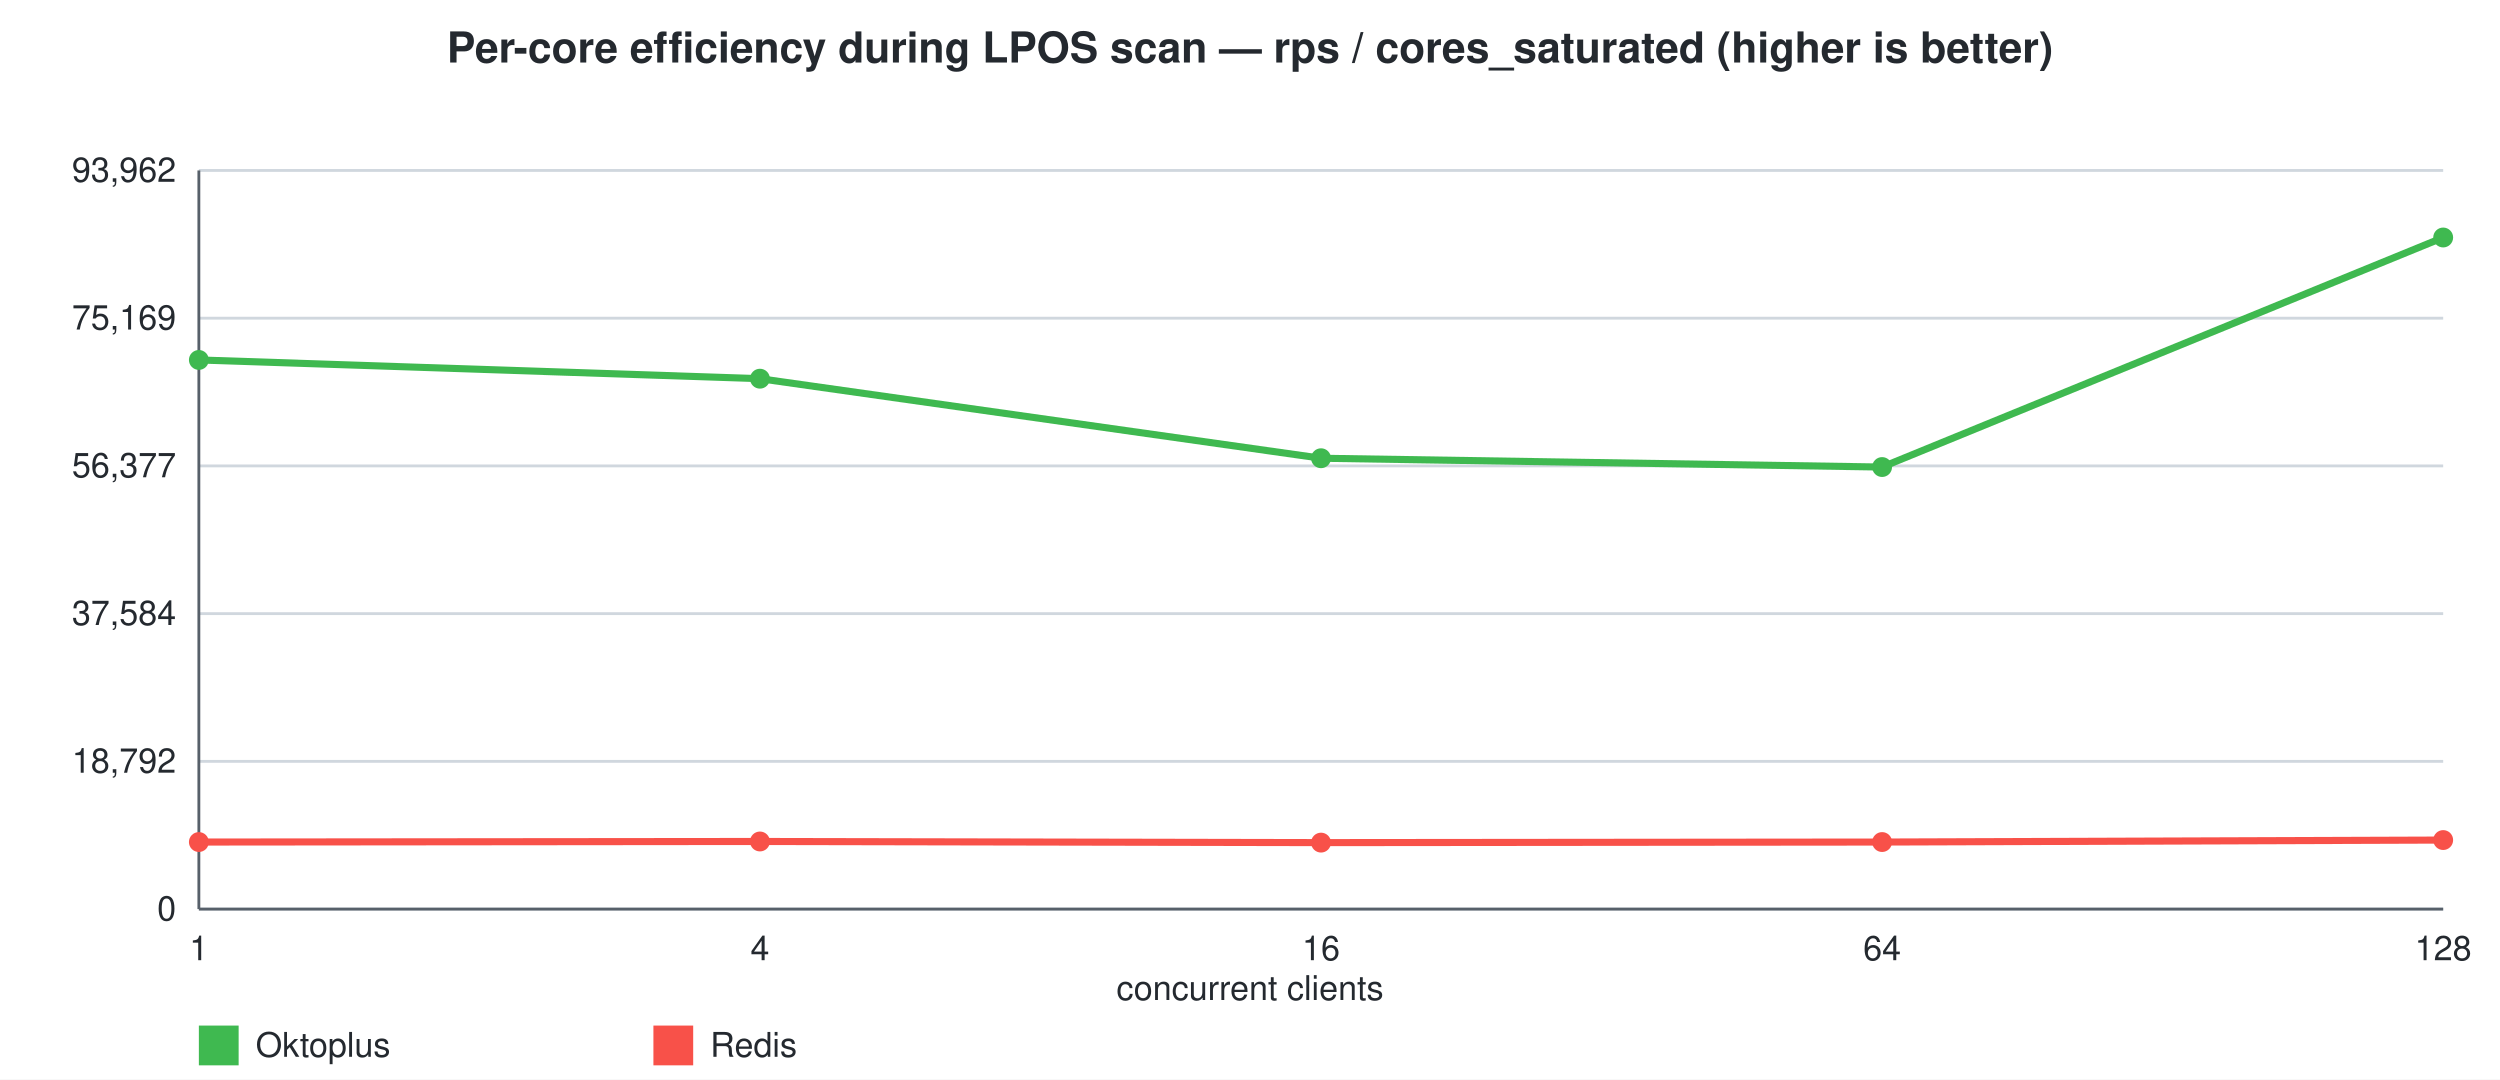
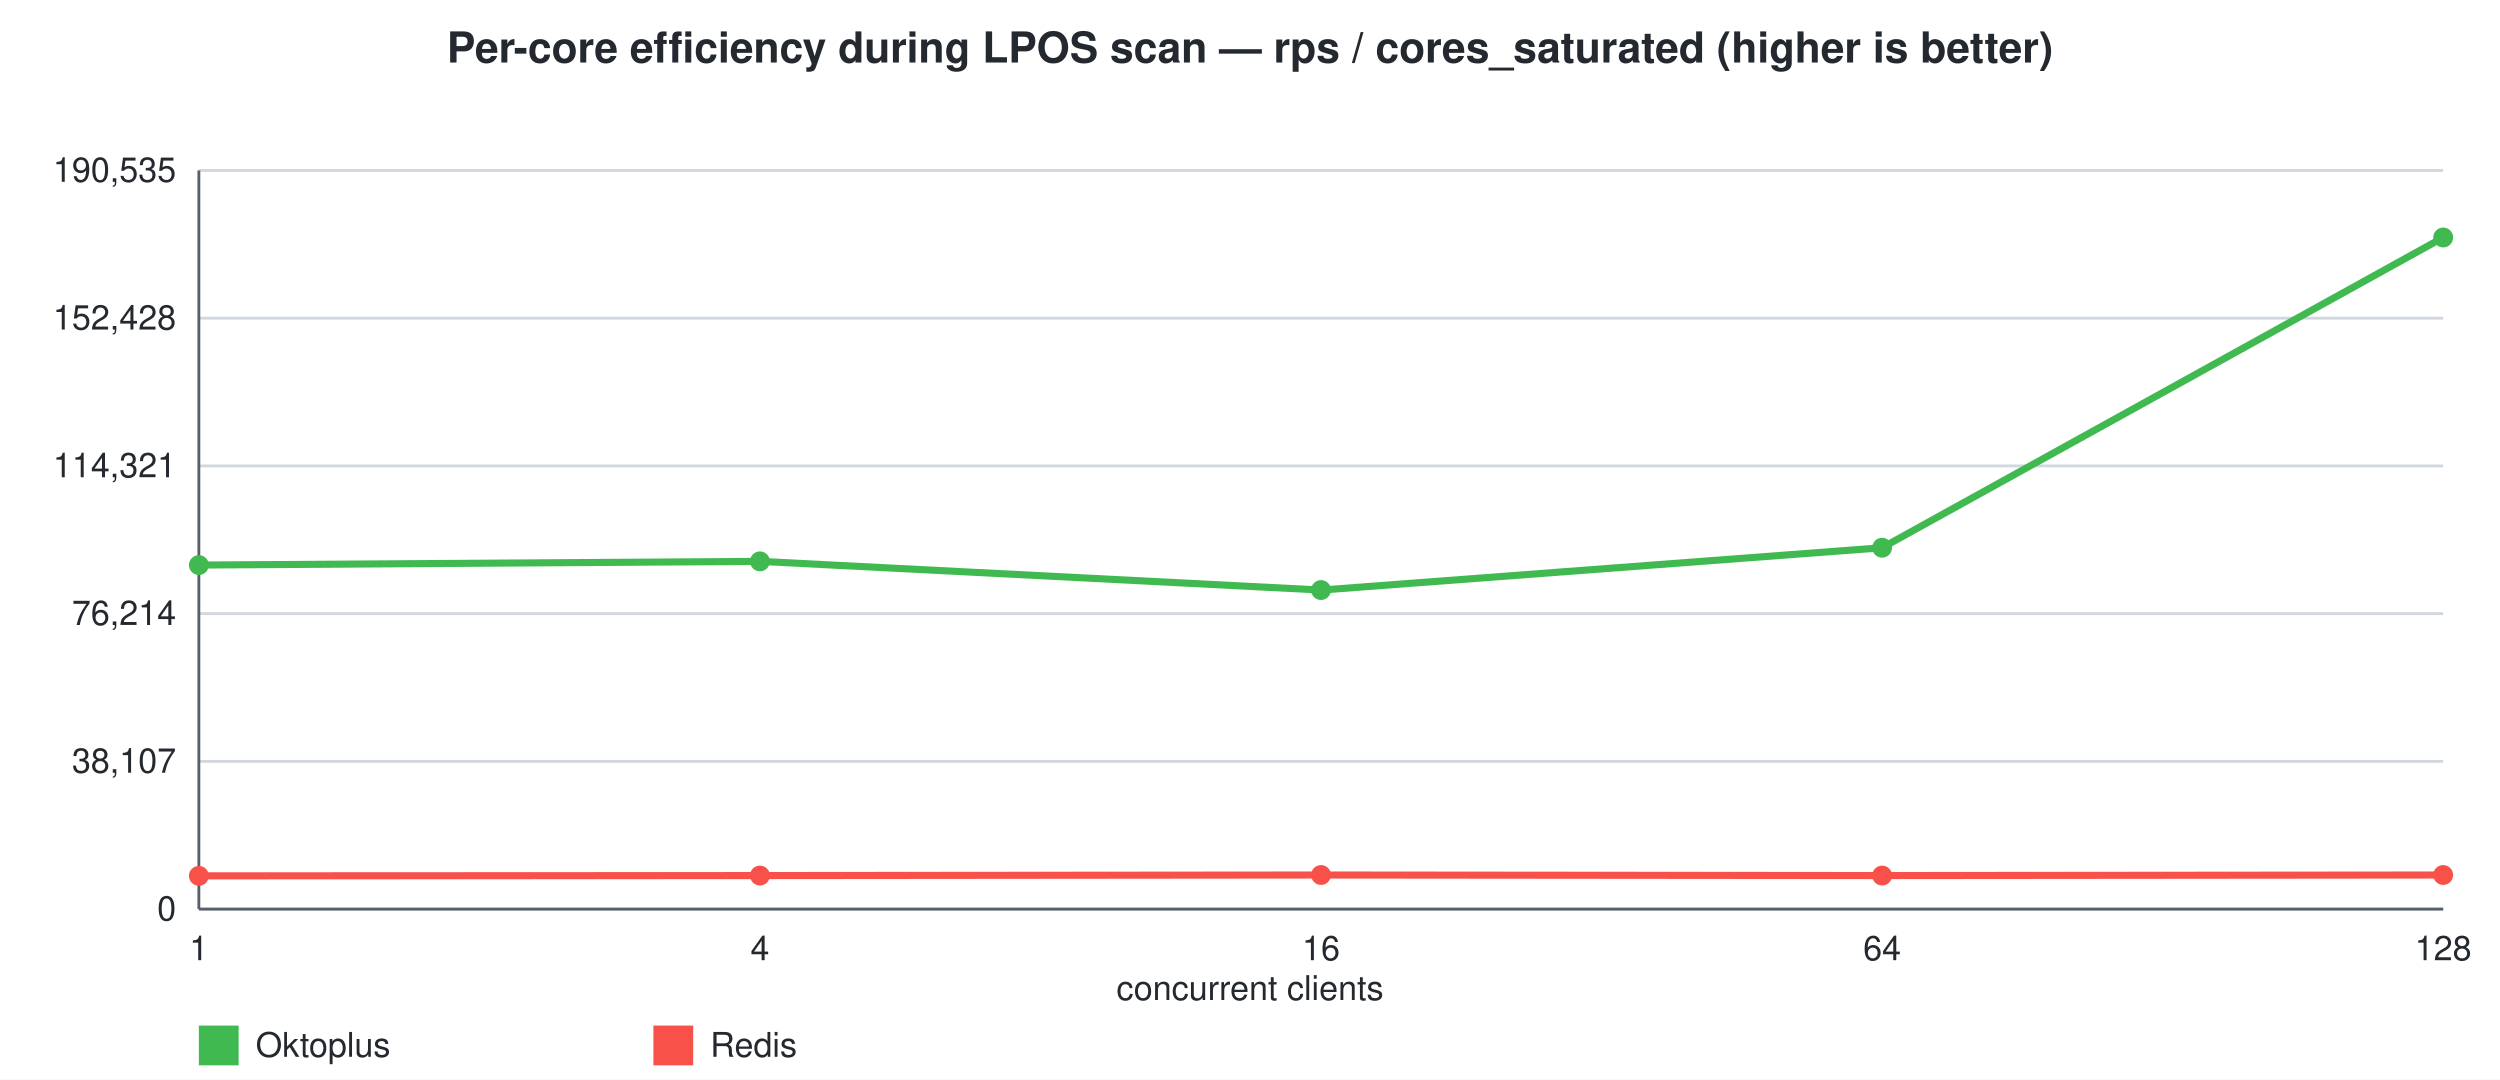
<svg xmlns="http://www.w3.org/2000/svg" width="880" height="380" viewBox="0 0 880 380" font-family="-apple-system, Segoe UI, Helvetica, Arial, sans-serif" font-size="12">
  <rect width="880" height="380" fill="#ffffff" />
  <text x="440.0" y="22" text-anchor="middle" fill="#24292f" font-size="15" font-weight="600">Per-core efficiency during LPOS scan — rps / cores_saturated (higher is better)</text>
  <line x1="70" y1="320.0" x2="860" y2="320.0" stroke="#d0d7de" stroke-width="1" />
  <text x="62" y="324.0" text-anchor="end" fill="#24292f">0</text>
  <line x1="70" y1="268.0" x2="860" y2="268.0" stroke="#d0d7de" stroke-width="1" />
-   <text x="62" y="272.0" text-anchor="end" fill="#24292f">18,792</text>
+   <text x="62" y="272.0" text-anchor="end" fill="#24292f">38,107</text>
  <line x1="70" y1="216.0" x2="860" y2="216.0" stroke="#d0d7de" stroke-width="1" />
-   <text x="62" y="220.0" text-anchor="end" fill="#24292f">37,584</text>
-   <line x1="70" y1="164" x2="860" y2="164" stroke="#d0d7de" stroke-width="1" />
-   <text x="62" y="168" text-anchor="end" fill="#24292f">56,377</text>
+   <text x="62" y="220.0" text-anchor="end" fill="#24292f">76,214</text>
+   <line x1="70" y1="164.0" x2="860" y2="164.0" stroke="#d0d7de" stroke-width="1" />
+   <text x="62" y="168.0" text-anchor="end" fill="#24292f">114,321</text>
  <line x1="70" y1="112.0" x2="860" y2="112.0" stroke="#d0d7de" stroke-width="1" />
-   <text x="62" y="116.0" text-anchor="end" fill="#24292f">75,169</text>
+   <text x="62" y="116.0" text-anchor="end" fill="#24292f">152,428</text>
  <line x1="70" y1="60.0" x2="860" y2="60.0" stroke="#d0d7de" stroke-width="1" />
-   <text x="62" y="64.0" text-anchor="end" fill="#24292f">93,962</text>
+   <text x="62" y="64.0" text-anchor="end" fill="#24292f">190,535</text>
  <line x1="70" y1="60" x2="70" y2="320" stroke="#57606a" stroke-width="1" />
  <line x1="70" y1="320" x2="860" y2="320" stroke="#57606a" stroke-width="1" />
  <text x="70.0" y="338" text-anchor="middle" fill="#24292f">1</text>
  <text x="267.5" y="338" text-anchor="middle" fill="#24292f">4</text>
  <text x="465.0" y="338" text-anchor="middle" fill="#24292f">16</text>
  <text x="662.5" y="338" text-anchor="middle" fill="#24292f">64</text>
  <text x="860.0" y="338" text-anchor="middle" fill="#24292f">128</text>
  <text x="440.0" y="352" text-anchor="middle" fill="#24292f">concurrent clients</text>
-   <polyline fill="none" stroke="#3fb950" stroke-width="2.5" points="70.0,126.7 267.5,133.3 465.0,161.3 662.5,164.4 860.0,83.6" />
-   <circle cx="70.0" cy="126.7" r="3.5" fill="#3fb950" />
-   <circle cx="267.5" cy="133.3" r="3.5" fill="#3fb950" />
-   <circle cx="465.0" cy="161.3" r="3.5" fill="#3fb950" />
-   <circle cx="662.5" cy="164.4" r="3.5" fill="#3fb950" />
+   <polyline fill="none" stroke="#3fb950" stroke-width="2.5" points="70.0,198.9 267.5,197.6 465.0,207.7 662.5,192.8 860.0,83.6" />
+   <circle cx="70.0" cy="198.9" r="3.5" fill="#3fb950" />
+   <circle cx="267.5" cy="197.6" r="3.5" fill="#3fb950" />
+   <circle cx="465.0" cy="207.7" r="3.5" fill="#3fb950" />
+   <circle cx="662.5" cy="192.8" r="3.5" fill="#3fb950" />
  <circle cx="860.0" cy="83.6" r="3.5" fill="#3fb950" />
-   <polyline fill="none" stroke="#f85149" stroke-width="2.5" points="70.0,296.4 267.5,296.2 465.0,296.6 662.5,296.4 860.0,295.7" />
-   <circle cx="70.0" cy="296.4" r="3.5" fill="#f85149" />
-   <circle cx="267.5" cy="296.2" r="3.5" fill="#f85149" />
-   <circle cx="465.0" cy="296.6" r="3.5" fill="#f85149" />
-   <circle cx="662.5" cy="296.4" r="3.5" fill="#f85149" />
-   <circle cx="860.0" cy="295.7" r="3.5" fill="#f85149" />
+   <polyline fill="none" stroke="#f85149" stroke-width="2.5" points="70.0,308.3 267.5,308.2 465.0,308.0 662.5,308.2 860.0,308.0" />
+   <circle cx="70.0" cy="308.3" r="3.5" fill="#f85149" />
+   <circle cx="267.5" cy="308.2" r="3.5" fill="#f85149" />
+   <circle cx="465.0" cy="308.0" r="3.5" fill="#f85149" />
+   <circle cx="662.5" cy="308.2" r="3.5" fill="#f85149" />
+   <circle cx="860.0" cy="308.0" r="3.5" fill="#f85149" />
  <rect x="70" y="361" width="14" height="14" fill="#3fb950" />
  <text x="90" y="372" fill="#24292f">Oktoplus</text>
  <rect x="230" y="361" width="14" height="14" fill="#f85149" />
  <text x="250" y="372" fill="#24292f">Redis</text>
</svg>
